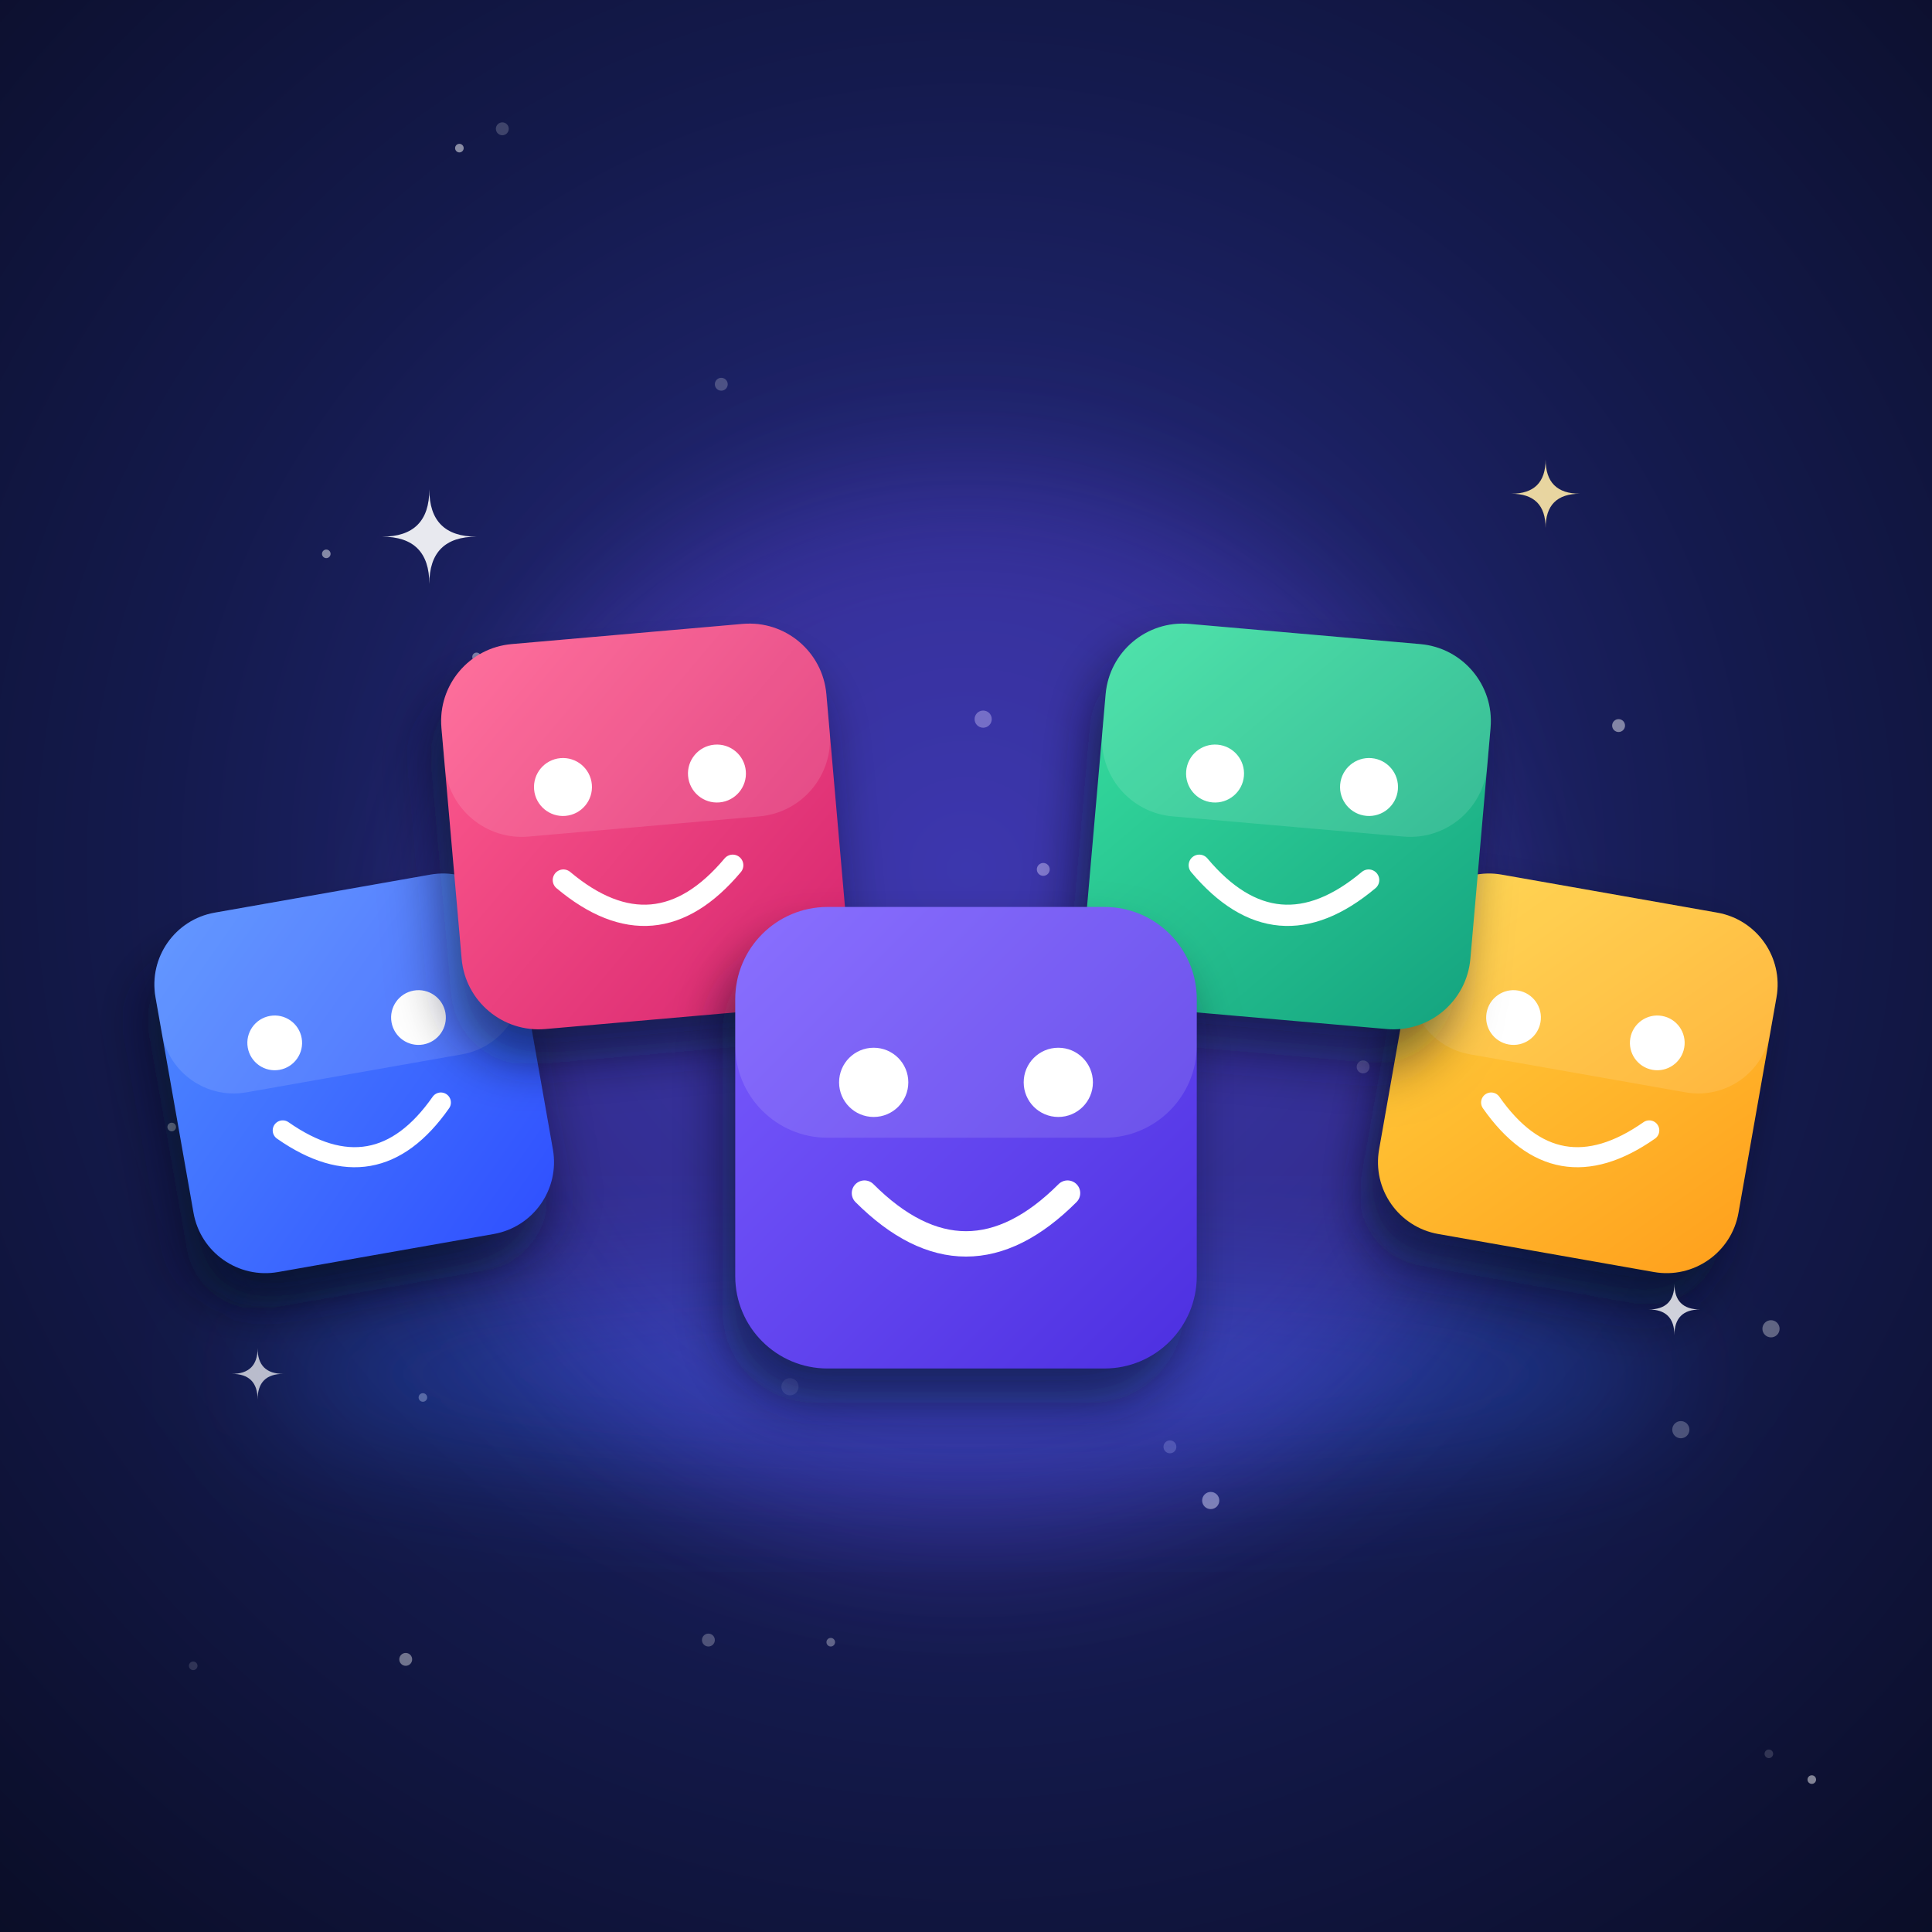
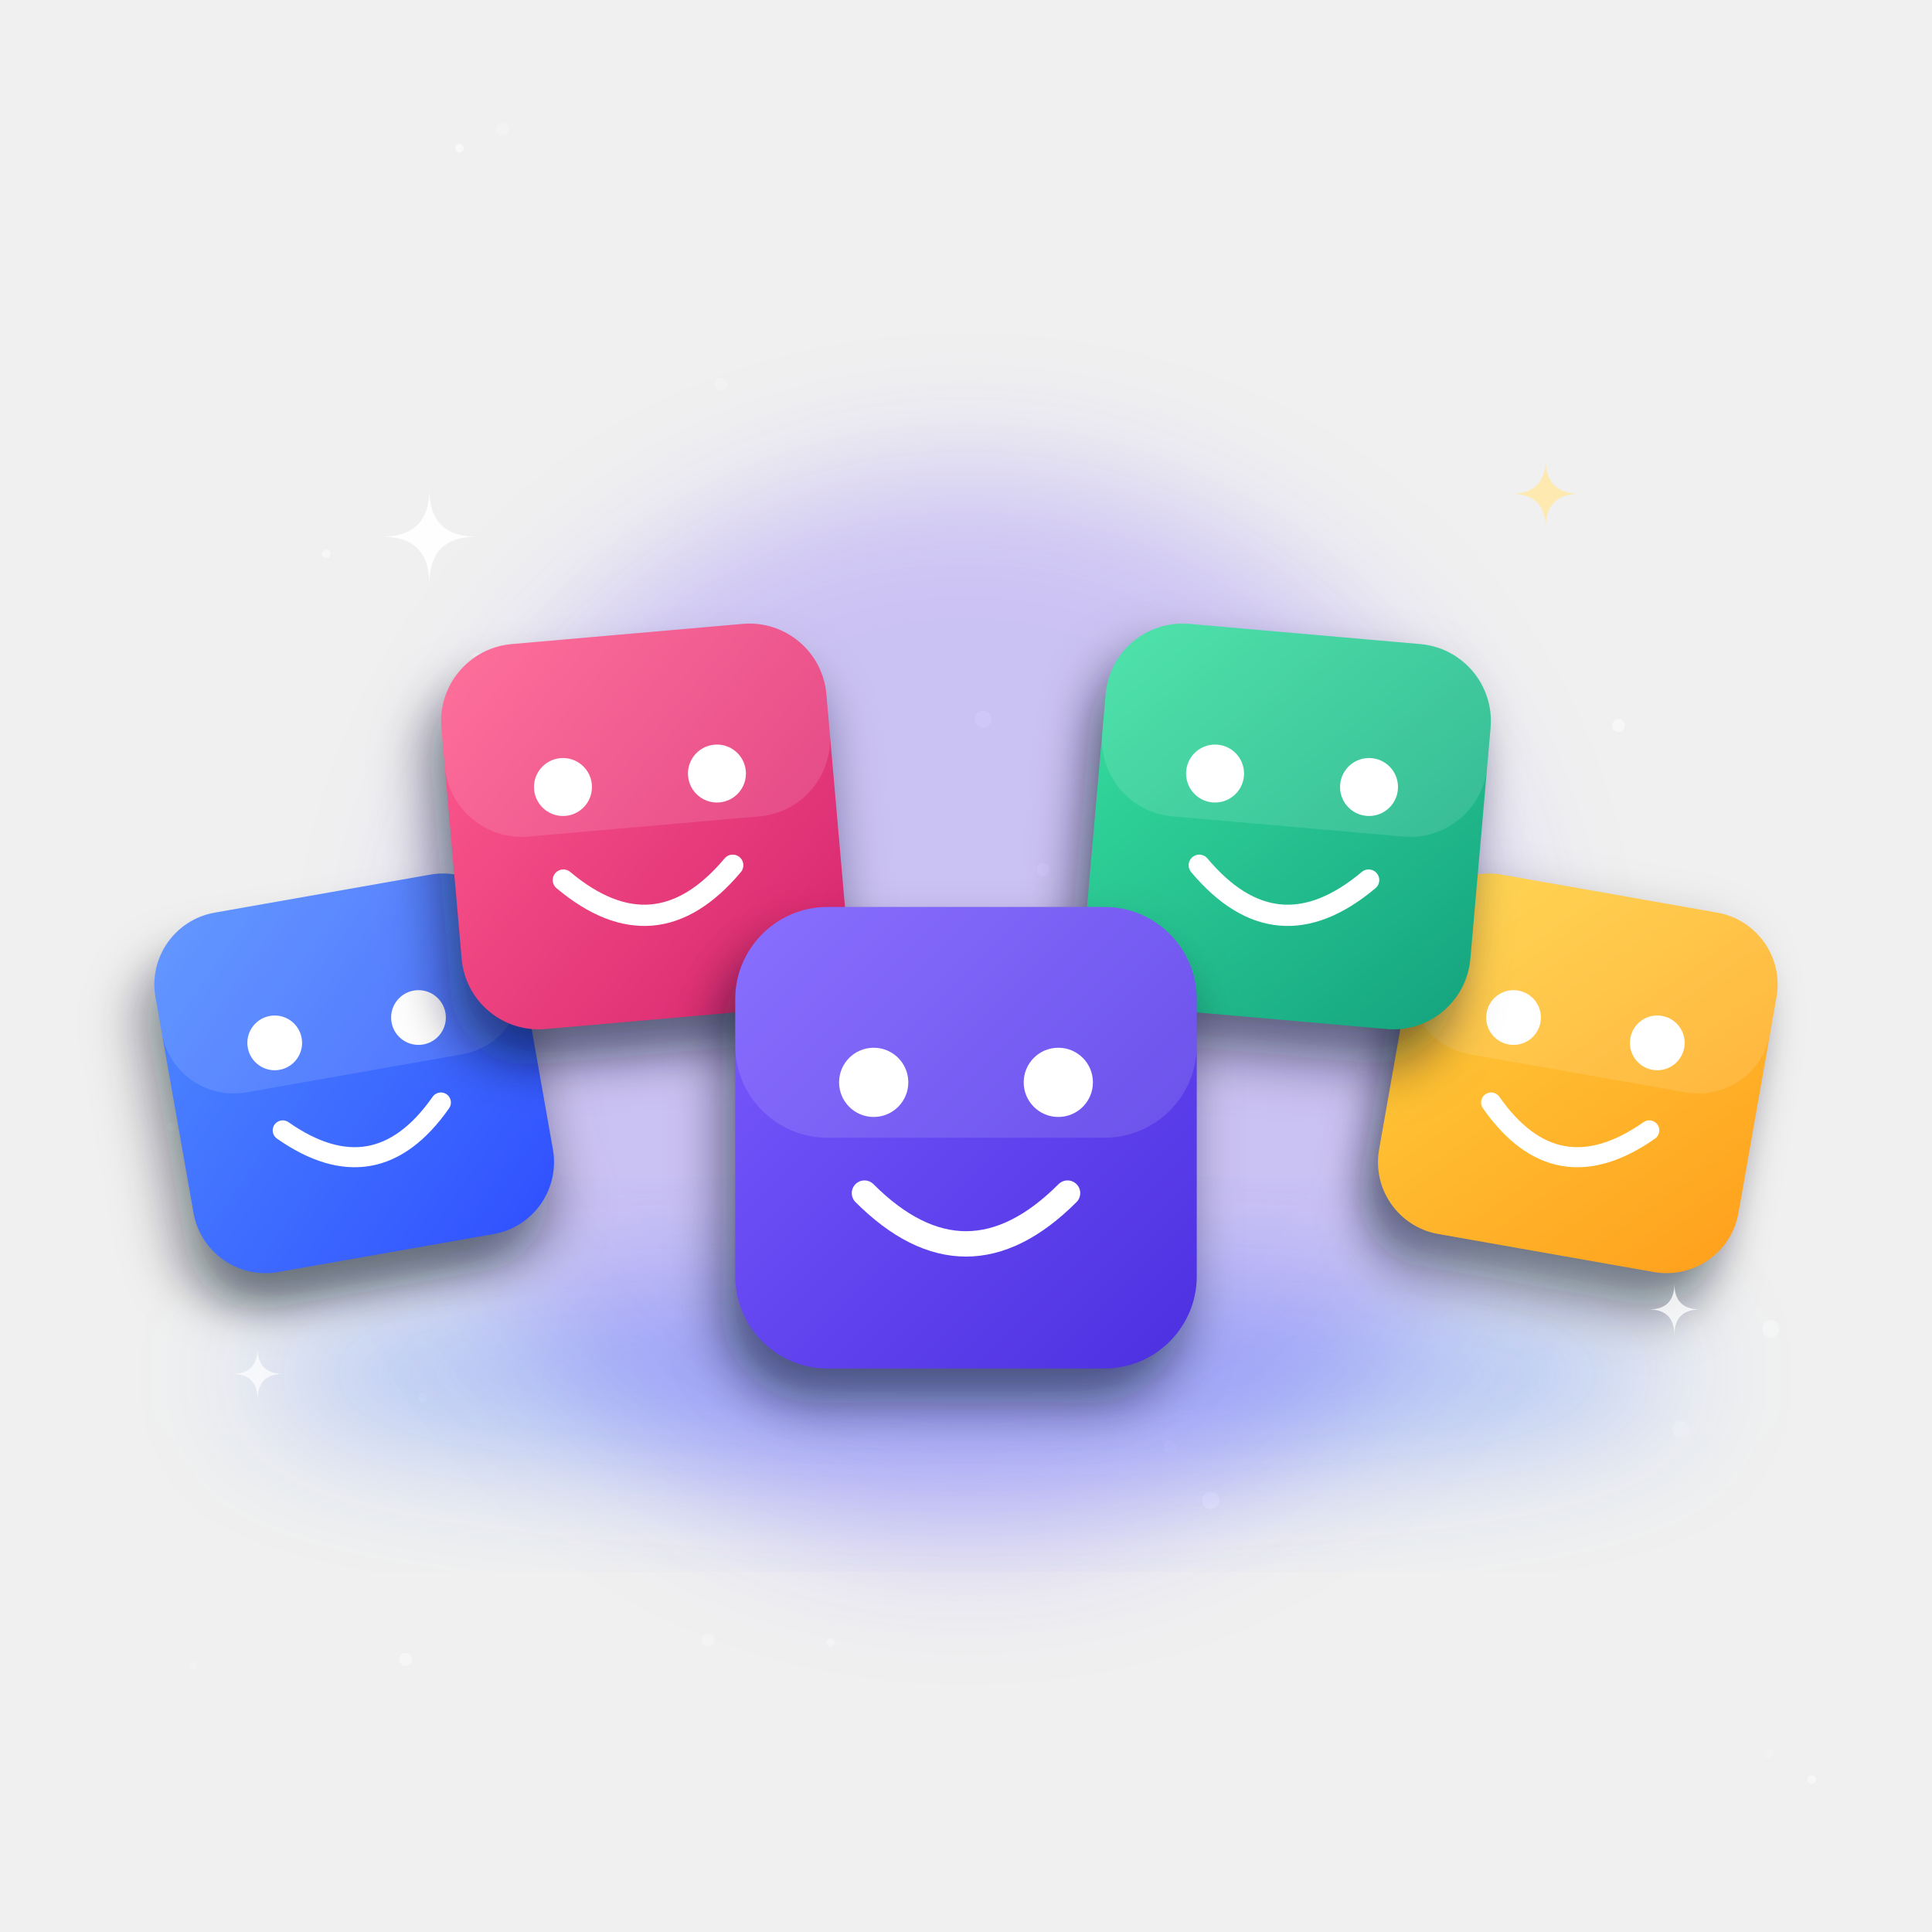
<svg xmlns="http://www.w3.org/2000/svg" viewBox="0 0 900 900">
  <defs>
    <radialGradient id="bg" cx="50%" cy="45%" r="75%">
      <stop offset="0" stop-color="#2a2f8f" />
      <stop offset=".55" stop-color="#141a4d" />
      <stop offset="1" stop-color="#0a0d26" />
    </radialGradient>
    <filter id="blur30" x="-50%" y="-50%" width="200%" height="200%">
      <feGaussianBlur stdDeviation="30" />
    </filter>
    <filter id="blur12" x="-50%" y="-50%" width="200%" height="200%">
      <feGaussianBlur stdDeviation="12" />
    </filter>
    <filter id="blur4" x="-50%" y="-50%" width="200%" height="200%">
      <feGaussianBlur stdDeviation="4" />
    </filter>
  </defs>
-   <rect width="900" height="900" fill="url(#bg)" />
  <circle cx="824" cy="817" r="2" fill="#fff" opacity="0.15" />
  <circle cx="336" cy="179" r="3" fill="#fff" opacity="0.22" />
  <circle cx="214" cy="69" r="2" fill="#fff" opacity="0.50" />
  <circle cx="564" cy="699" r="4" fill="#fff" opacity="0.48" />
  <circle cx="486" cy="405" r="3" fill="#fff" opacity="0.46" />
  <circle cx="754" cy="338" r="3" fill="#fff" opacity="0.46" />
  <circle cx="387" cy="765" r="2" fill="#fff" opacity="0.33" />
  <circle cx="234" cy="60" r="3" fill="#fff" opacity="0.19" />
  <circle cx="458" cy="335" r="4" fill="#fff" opacity="0.38" />
  <circle cx="189" cy="773" r="3" fill="#fff" opacity="0.40" />
  <circle cx="783" cy="666" r="4" fill="#fff" opacity="0.25" />
  <circle cx="844" cy="829" r="2" fill="#fff" opacity="0.48" />
  <circle cx="368" cy="646" r="4" fill="#fff" opacity="0.21" />
  <circle cx="269" cy="448" r="4" fill="#fff" opacity="0.44" />
  <circle cx="330" cy="764" r="3" fill="#fff" opacity="0.25" />
  <circle cx="635" cy="497" r="3" fill="#fff" opacity="0.30" />
  <circle cx="222" cy="306" r="2" fill="#fff" opacity="0.45" />
  <circle cx="545" cy="674" r="3" fill="#fff" opacity="0.24" />
  <circle cx="825" cy="619" r="4" fill="#fff" opacity="0.33" />
  <circle cx="456" cy="545" r="3" fill="#fff" opacity="0.24" />
  <circle cx="210" cy="460" r="4" fill="#fff" opacity="0.46" />
  <circle cx="683" cy="320" r="2" fill="#fff" opacity="0.46" />
  <circle cx="197" cy="651" r="2" fill="#fff" opacity="0.34" />
  <circle cx="80" cy="525" r="2" fill="#fff" opacity="0.41" />
  <circle cx="152" cy="258" r="2" fill="#fff" opacity="0.48" />
  <circle cx="90" cy="776" r="2" fill="#fff" opacity="0.14" />
  <ellipse cx="450" cy="640" rx="330" ry="46" fill="#2f6bff" opacity=".35" filter="url(#blur30)" />
  <ellipse cx="450" cy="470" rx="250" ry="250" fill="#6d4bff" opacity=".28" filter="url(#blur30)" />
  <g transform="translate(165 500) rotate(-10)">
    <rect x="-91.0" y="-69.0" width="170" height="170" rx="34.0" fill="#05071a" opacity=".55" filter="url(#blur12)" />
    <linearGradient id="f1" x1="0" y1="0" x2="1" y2="1">
      <stop offset="0" stop-color="#4f8bff" />
      <stop offset="1" stop-color="#2f4fff" />
    </linearGradient>
    <rect x="-85.0" y="-85.0" width="170" height="170" rx="34.0" fill="url(#f1)" />
    <rect x="-85.0" y="-85.0" width="170" height="85.0" rx="34.0" fill="#fff" opacity=".12" />
    <circle cx="-34.0" cy="-20.4" r="12.75" fill="#fff" />
    <circle cx="34.0" cy="-20.4" r="12.75" fill="#fff" />
    <path d="M-37.4 20.4 Q0 57.8 37.4 20.4" fill="none" stroke="#fff" stroke-width="9.35" stroke-linecap="round" />
  </g>
  <g transform="translate(735 500) rotate(10)">
    <rect x="-91.0" y="-69.0" width="170" height="170" rx="34.0" fill="#05071a" opacity=".55" filter="url(#blur12)" />
    <linearGradient id="f2" x1="0" y1="0" x2="1" y2="1">
      <stop offset="0" stop-color="#ffd23f" />
      <stop offset="1" stop-color="#ff9f1c" />
    </linearGradient>
    <rect x="-85.0" y="-85.0" width="170" height="170" rx="34.0" fill="url(#f2)" />
    <rect x="-85.0" y="-85.0" width="170" height="85.0" rx="34.0" fill="#fff" opacity=".12" />
    <circle cx="-34.0" cy="-20.4" r="12.75" fill="#fff" />
    <circle cx="34.0" cy="-20.4" r="12.75" fill="#fff" />
    <path d="M-37.4 20.4 Q0 57.8 37.4 20.4" fill="none" stroke="#fff" stroke-width="9.35" stroke-linecap="round" />
  </g>
  <g transform="translate(300 385) rotate(-5)">
    <rect x="-96.0" y="-74.0" width="180" height="180" rx="36.0" fill="#05071a" opacity=".55" filter="url(#blur12)" />
    <linearGradient id="f3" x1="0" y1="0" x2="1" y2="1">
      <stop offset="0" stop-color="#ff5d8f" />
      <stop offset="1" stop-color="#d6246e" />
    </linearGradient>
    <rect x="-90.0" y="-90.0" width="180" height="180" rx="36.0" fill="url(#f3)" />
    <rect x="-90.0" y="-90.0" width="180" height="90.0" rx="36.0" fill="#fff" opacity=".12" />
    <circle cx="-36.0" cy="-21.6" r="13.5" fill="#fff" />
    <circle cx="36.0" cy="-21.6" r="13.5" fill="#fff" />
    <path d="M-39.6 21.6 Q0 61.2 39.6 21.6" fill="none" stroke="#fff" stroke-width="9.9" stroke-linecap="round" />
  </g>
  <g transform="translate(600 385) rotate(5)">
    <rect x="-96.0" y="-74.0" width="180" height="180" rx="36.0" fill="#05071a" opacity=".55" filter="url(#blur12)" />
    <linearGradient id="f4" x1="0" y1="0" x2="1" y2="1">
      <stop offset="0" stop-color="#38e0a0" />
      <stop offset="1" stop-color="#14a37f" />
    </linearGradient>
    <rect x="-90.0" y="-90.0" width="180" height="180" rx="36.0" fill="url(#f4)" />
    <rect x="-90.0" y="-90.0" width="180" height="90.0" rx="36.0" fill="#fff" opacity=".12" />
    <circle cx="-36.0" cy="-21.6" r="13.5" fill="#fff" />
    <circle cx="36.0" cy="-21.6" r="13.5" fill="#fff" />
    <path d="M-39.6 21.6 Q0 61.2 39.6 21.6" fill="none" stroke="#fff" stroke-width="9.9" stroke-linecap="round" />
  </g>
  <g transform="translate(450 530) rotate(0)">
    <rect x="-113.5" y="-91.5" width="215" height="215" rx="43.0" fill="#05071a" opacity=".55" filter="url(#blur12)" />
    <linearGradient id="f5" x1="0" y1="0" x2="1" y2="1">
      <stop offset="0" stop-color="#7a5cff" />
      <stop offset="1" stop-color="#4c2fe0" />
    </linearGradient>
    <rect x="-107.5" y="-107.5" width="215" height="215" rx="43.0" fill="url(#f5)" />
    <rect x="-107.5" y="-107.5" width="215" height="107.5" rx="43.0" fill="#fff" opacity=".12" />
    <circle cx="-43.0" cy="-25.8" r="16.125" fill="#fff" />
    <circle cx="43.0" cy="-25.8" r="16.125" fill="#fff" />
    <path d="M-47.3 25.8 Q0 73.1 47.3 25.8" fill="none" stroke="#fff" stroke-width="11.825" stroke-linecap="round" />
  </g>
  <path d="M200 228 Q200 250 222 250 Q200 250 200 272 Q200 250 178 250 Q200 250 200 228Z" fill="#ffffff" opacity="0.9" />
  <path d="M720 214 Q720 230 736 230 Q720 230 720 246 Q720 230 704 230 Q720 230 720 214Z" fill="#ffe9a8" opacity="0.9" />
  <path d="M780 598 Q780 610 792 610 Q780 610 780 622 Q780 610 768 610 Q780 610 780 598Z" fill="#fff" opacity="0.8" />
  <path d="M120 628 Q120 640 132 640 Q120 640 120 652 Q120 640 108 640 Q120 640 120 628Z" fill="#fff" opacity="0.7" />
</svg>
